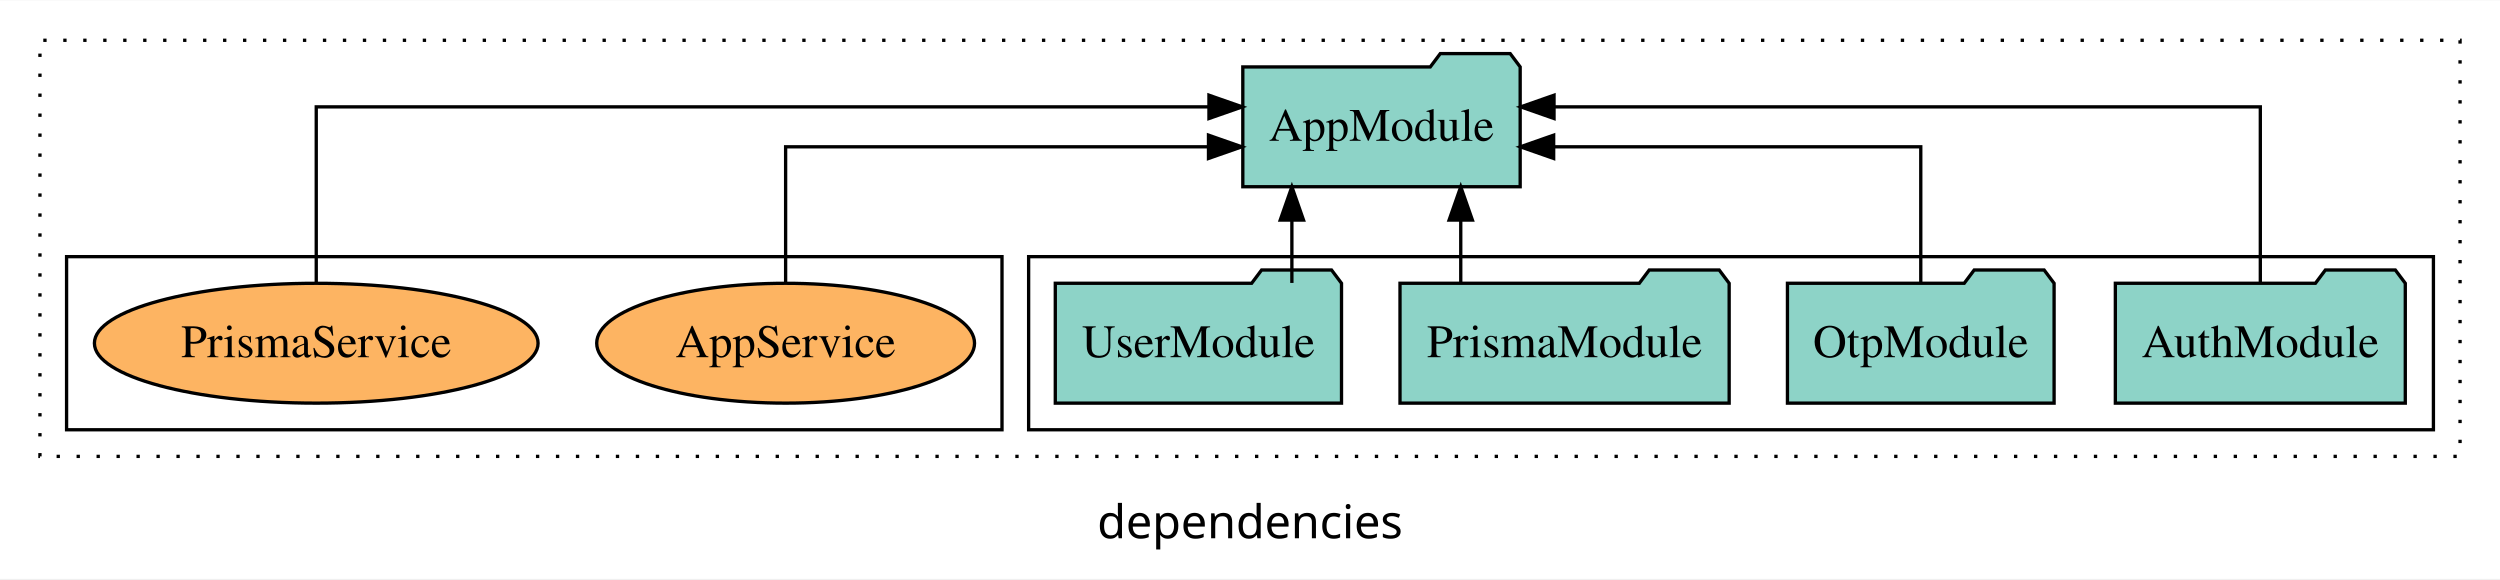
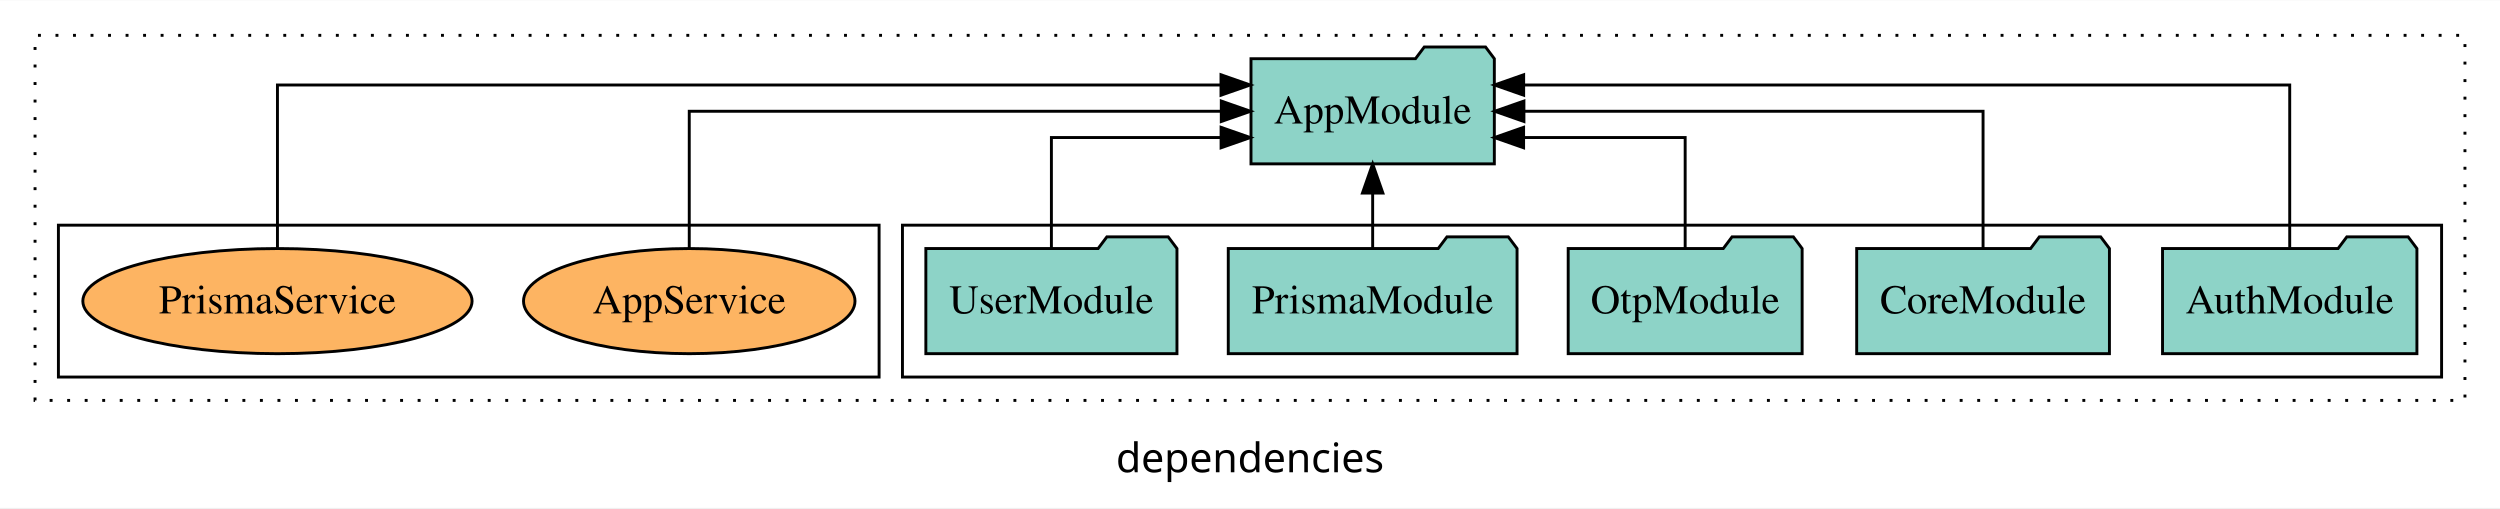
- <svg xmlns="http://www.w3.org/2000/svg" width="751pt" height="174pt" viewBox="0.00 0.00 751.00 173.80">
+ <svg xmlns="http://www.w3.org/2000/svg" width="856pt" height="174pt" viewBox="0.00 0.00 856.00 173.80">
  <g id="graph0" class="graph" transform="scale(1 1) rotate(0) translate(4 169.8)">
-     <polygon fill="white" stroke="transparent" points="-4,4 -4,-169.8 747,-169.8 747,4 -4,4" />
-     <text text-anchor="middle" x="371.5" y="-8.2" font-family="sans-serif" font-size="14.00">dependencies</text>
+     <polygon fill="white" stroke="transparent" points="-4,4 -4,-169.8 852,-169.8 852,4 -4,4" />
+     <text text-anchor="middle" x="424" y="-8.2" font-family="sans-serif" font-size="14.00">dependencies</text>
    <g id="clust1" class="cluster">
-       <polygon fill="none" stroke="black" stroke-dasharray="1,5" points="8,-32.8 8,-157.8 735,-157.8 735,-32.8 8,-32.8" />
+       <polygon fill="none" stroke="black" stroke-dasharray="1,5" points="8,-32.8 8,-157.8 840,-157.8 840,-32.8 8,-32.8" />
    </g>
    <g id="clust3" class="cluster">
-       <polygon fill="none" stroke="black" points="305,-40.8 305,-92.8 727,-92.8 727,-40.8 305,-40.8" />
+       <polygon fill="none" stroke="black" points="305,-40.8 305,-92.8 832,-92.8 832,-40.8 305,-40.8" />
    </g>
    <g id="clust6" class="cluster">
      <polygon fill="none" stroke="black" points="16,-40.8 16,-92.8 297,-92.8 297,-40.8 16,-40.8" />
    </g>
    <g id="node1" class="node">
-       <polygon fill="#8dd3c7" stroke="black" points="718.55,-84.8 715.55,-88.8 694.55,-88.8 691.55,-84.8 631.45,-84.8 631.45,-48.8 718.55,-48.8 718.55,-84.8" />
-       <text text-anchor="middle" x="675" y="-62.6" font-family="Times,serif" font-size="14.00">AuthModule</text>
+       <polygon fill="#8dd3c7" stroke="black" points="823.55,-84.8 820.55,-88.8 799.55,-88.8 796.55,-84.8 736.45,-84.8 736.45,-48.8 823.55,-48.8 823.55,-84.8" />
+       <text text-anchor="middle" x="780" y="-62.6" font-family="Times,serif" font-size="14.00">AuthModule</text>
    </g>
-     <g id="node5" class="node">
-       <polygon fill="#8dd3c7" stroke="black" points="452.66,-149.8 449.66,-153.8 428.66,-153.8 425.66,-149.8 369.34,-149.8 369.34,-113.8 452.66,-113.8 452.66,-149.8" />
-       <text text-anchor="middle" x="411" y="-127.6" font-family="Times,serif" font-size="14.00">AppModule</text>
+     <g id="node6" class="node">
+       <polygon fill="#8dd3c7" stroke="black" points="507.66,-149.8 504.66,-153.8 483.66,-153.8 480.66,-149.8 424.34,-149.8 424.34,-113.8 507.66,-113.8 507.66,-149.8" />
+       <text text-anchor="middle" x="466" y="-127.6" font-family="Times,serif" font-size="14.00">AppModule</text>
    </g>
    <g id="edge1" class="edge">
-       <path fill="none" stroke="black" d="M675,-85.08C675,-106.12 675,-137.8 675,-137.8 675,-137.8 462.83,-137.8 462.83,-137.8" />
-       <polygon fill="black" stroke="black" points="462.83,-134.3 452.83,-137.8 462.83,-141.3 462.83,-134.3" />
+       <path fill="none" stroke="black" d="M780,-85.09C780,-107.01 780,-140.8 780,-140.8 780,-140.8 517.7,-140.8 517.7,-140.8" />
+       <polygon fill="black" stroke="black" points="517.7,-137.3 507.7,-140.8 517.7,-144.3 517.7,-137.3" />
    </g>
    <g id="node2" class="node">
+       <polygon fill="#8dd3c7" stroke="black" points="718.27,-84.8 715.27,-88.8 694.27,-88.8 691.27,-84.8 631.73,-84.8 631.73,-48.8 718.27,-48.8 718.27,-84.8" />
+       <text text-anchor="middle" x="675" y="-62.6" font-family="Times,serif" font-size="14.00">CoreModule</text>
+     </g>
+     <g id="edge2" class="edge">
+       <path fill="none" stroke="black" d="M675,-84.91C675,-104.14 675,-131.8 675,-131.8 675,-131.8 517.79,-131.8 517.79,-131.8" />
+       <polygon fill="black" stroke="black" points="517.79,-128.3 507.79,-131.8 517.79,-135.3 517.79,-128.3" />
+     </g>
+     <g id="node3" class="node">
      <polygon fill="#8dd3c7" stroke="black" points="613.05,-84.8 610.05,-88.8 589.05,-88.8 586.05,-84.8 532.95,-84.8 532.95,-48.8 613.05,-48.8 613.05,-84.8" />
      <text text-anchor="middle" x="573" y="-62.6" font-family="Times,serif" font-size="14.00">OtpModule</text>
    </g>
-     <g id="edge2" class="edge">
-       <path fill="none" stroke="black" d="M573,-84.82C573,-102.17 573,-125.8 573,-125.8 573,-125.8 462.72,-125.8 462.72,-125.8" />
-       <polygon fill="black" stroke="black" points="462.72,-122.3 452.72,-125.8 462.72,-129.3 462.72,-122.3" />
+     <g id="edge3" class="edge">
+       <path fill="none" stroke="black" d="M573,-84.83C573,-101.2 573,-122.8 573,-122.8 573,-122.8 517.68,-122.8 517.68,-122.8" />
+       <polygon fill="black" stroke="black" points="517.68,-119.3 507.68,-122.8 517.68,-126.3 517.68,-119.3" />
    </g>
-     <g id="node3" class="node">
+     <g id="node4" class="node">
      <polygon fill="#8dd3c7" stroke="black" points="515.44,-84.8 512.44,-88.8 491.44,-88.8 488.44,-84.8 416.56,-84.8 416.56,-48.8 515.44,-48.8 515.44,-84.8" />
      <text text-anchor="middle" x="466" y="-62.6" font-family="Times,serif" font-size="14.00">PrismaModule</text>
    </g>
-     <g id="edge3" class="edge">
-       <path fill="none" stroke="black" d="M434.81,-84.91C434.81,-84.91 434.81,-103.79 434.81,-103.79" />
-       <polygon fill="black" stroke="black" points="431.31,-103.79 434.81,-113.79 438.31,-103.79 431.31,-103.79" />
+     <g id="edge4" class="edge">
+       <path fill="none" stroke="black" d="M466,-84.91C466,-84.91 466,-103.79 466,-103.79" />
+       <polygon fill="black" stroke="black" points="462.5,-103.79 466,-113.79 469.5,-103.79 462.5,-103.79" />
    </g>
-     <g id="node4" class="node">
+     <g id="node5" class="node">
      <polygon fill="#8dd3c7" stroke="black" points="398.99,-84.8 395.99,-88.8 374.99,-88.8 371.99,-84.8 313.01,-84.8 313.01,-48.8 398.99,-48.8 398.99,-84.8" />
      <text text-anchor="middle" x="356" y="-62.6" font-family="Times,serif" font-size="14.00">UserModule</text>
    </g>
-     <g id="edge4" class="edge">
-       <path fill="none" stroke="black" d="M384.08,-84.91C384.08,-84.91 384.08,-103.79 384.08,-103.79" />
-       <polygon fill="black" stroke="black" points="380.58,-103.79 384.08,-113.79 387.58,-103.79 380.58,-103.79" />
+     <g id="edge5" class="edge">
+       <path fill="none" stroke="black" d="M356,-84.83C356,-101.2 356,-122.8 356,-122.8 356,-122.8 414.1,-122.8 414.1,-122.8" />
+       <polygon fill="black" stroke="black" points="414.1,-126.3 424.1,-122.8 414.1,-119.3 414.1,-126.3" />
    </g>
-     <g id="node6" class="node">
+     <g id="node7" class="node">
      <ellipse fill="#fdb462" stroke="black" cx="232" cy="-66.8" rx="56.75" ry="18" />
      <text text-anchor="middle" x="232" y="-62.6" font-family="Times,serif" font-size="14.00">AppService</text>
    </g>
-     <g id="edge5" class="edge">
-       <path fill="none" stroke="black" d="M232,-84.82C232,-102.17 232,-125.8 232,-125.8 232,-125.8 359.03,-125.8 359.03,-125.8" />
-       <polygon fill="black" stroke="black" points="359.03,-129.3 369.03,-125.8 359.03,-122.3 359.03,-129.3" />
+     <g id="edge6" class="edge">
+       <path fill="none" stroke="black" d="M232,-84.91C232,-104.14 232,-131.8 232,-131.8 232,-131.8 414.17,-131.8 414.17,-131.8" />
+       <polygon fill="black" stroke="black" points="414.17,-135.3 424.17,-131.8 414.17,-128.3 414.17,-135.3" />
    </g>
-     <g id="node7" class="node">
+     <g id="node8" class="node">
      <ellipse fill="#fdb462" stroke="black" cx="91" cy="-66.8" rx="66.64" ry="18" />
      <text text-anchor="middle" x="91" y="-62.6" font-family="Times,serif" font-size="14.00">PrismaService</text>
    </g>
-     <g id="edge6" class="edge">
-       <path fill="none" stroke="black" d="M91,-85.08C91,-106.12 91,-137.8 91,-137.8 91,-137.8 359.17,-137.8 359.17,-137.8" />
-       <polygon fill="black" stroke="black" points="359.17,-141.3 369.17,-137.8 359.17,-134.3 359.17,-141.3" />
+     <g id="edge7" class="edge">
+       <path fill="none" stroke="black" d="M91,-85.09C91,-107.01 91,-140.8 91,-140.8 91,-140.8 414.07,-140.8 414.07,-140.8" />
+       <polygon fill="black" stroke="black" points="414.07,-144.3 424.07,-140.8 414.07,-137.3 414.07,-144.3" />
    </g>
  </g>
</svg>
